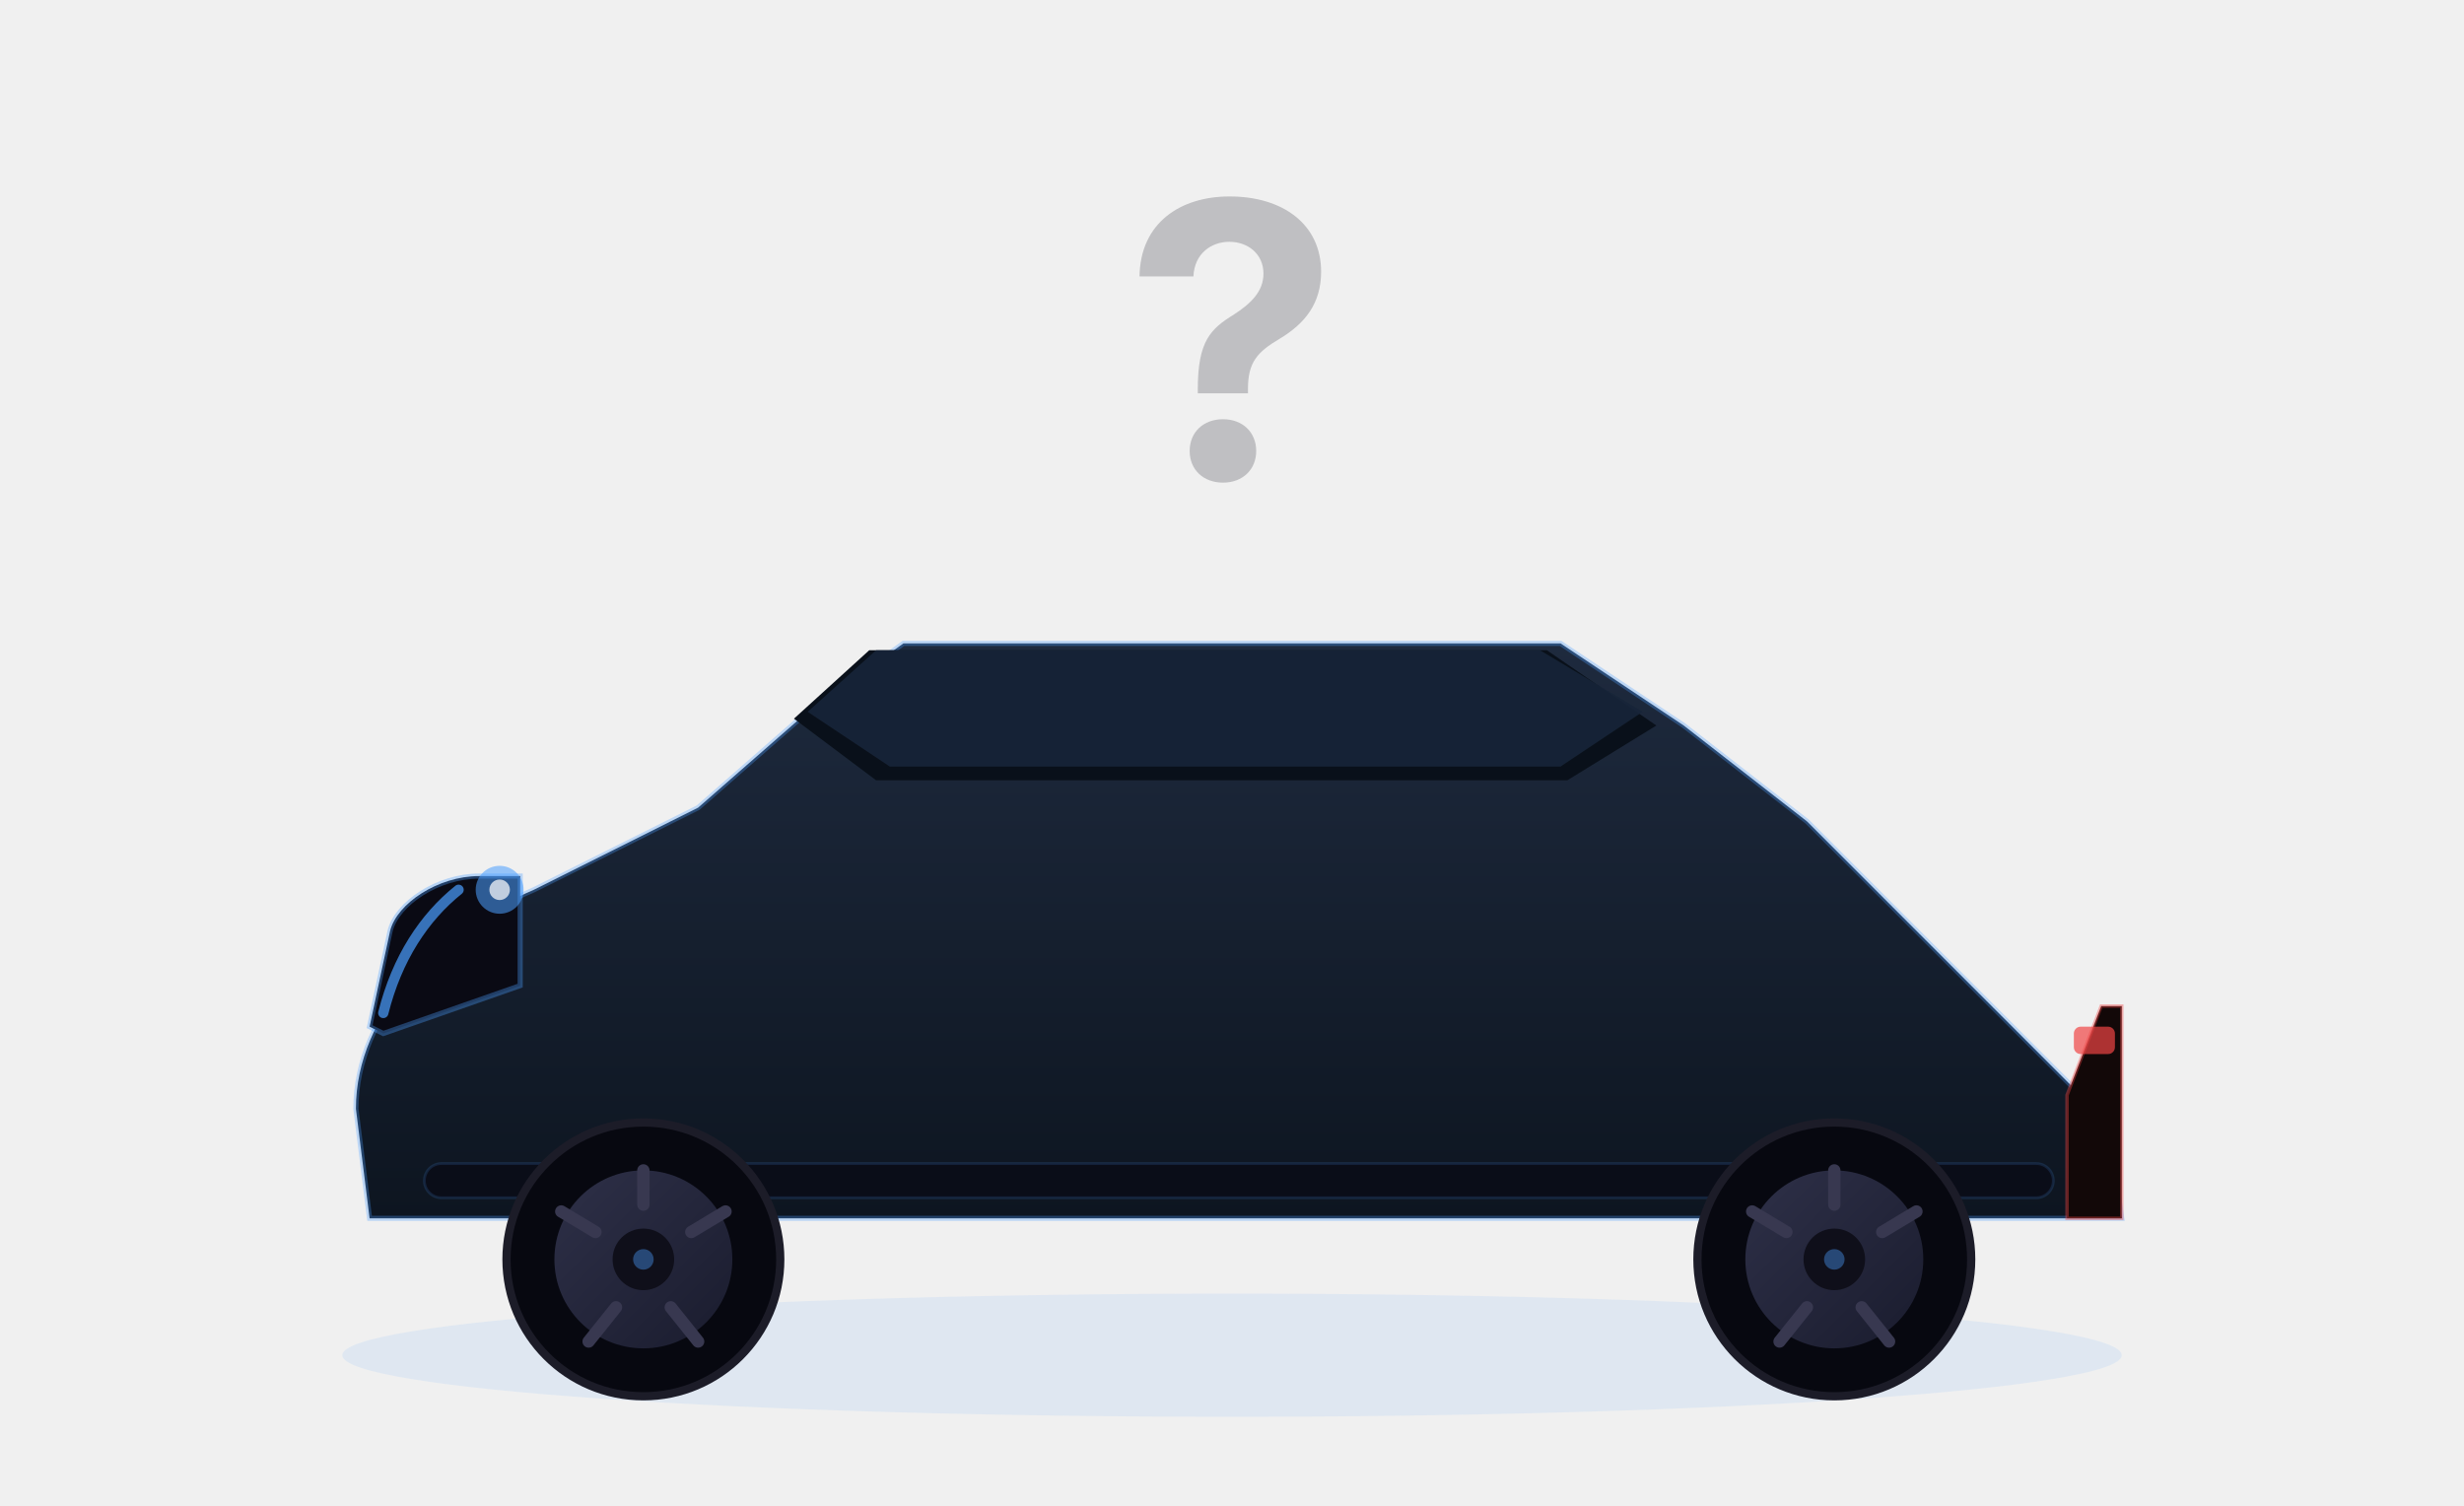
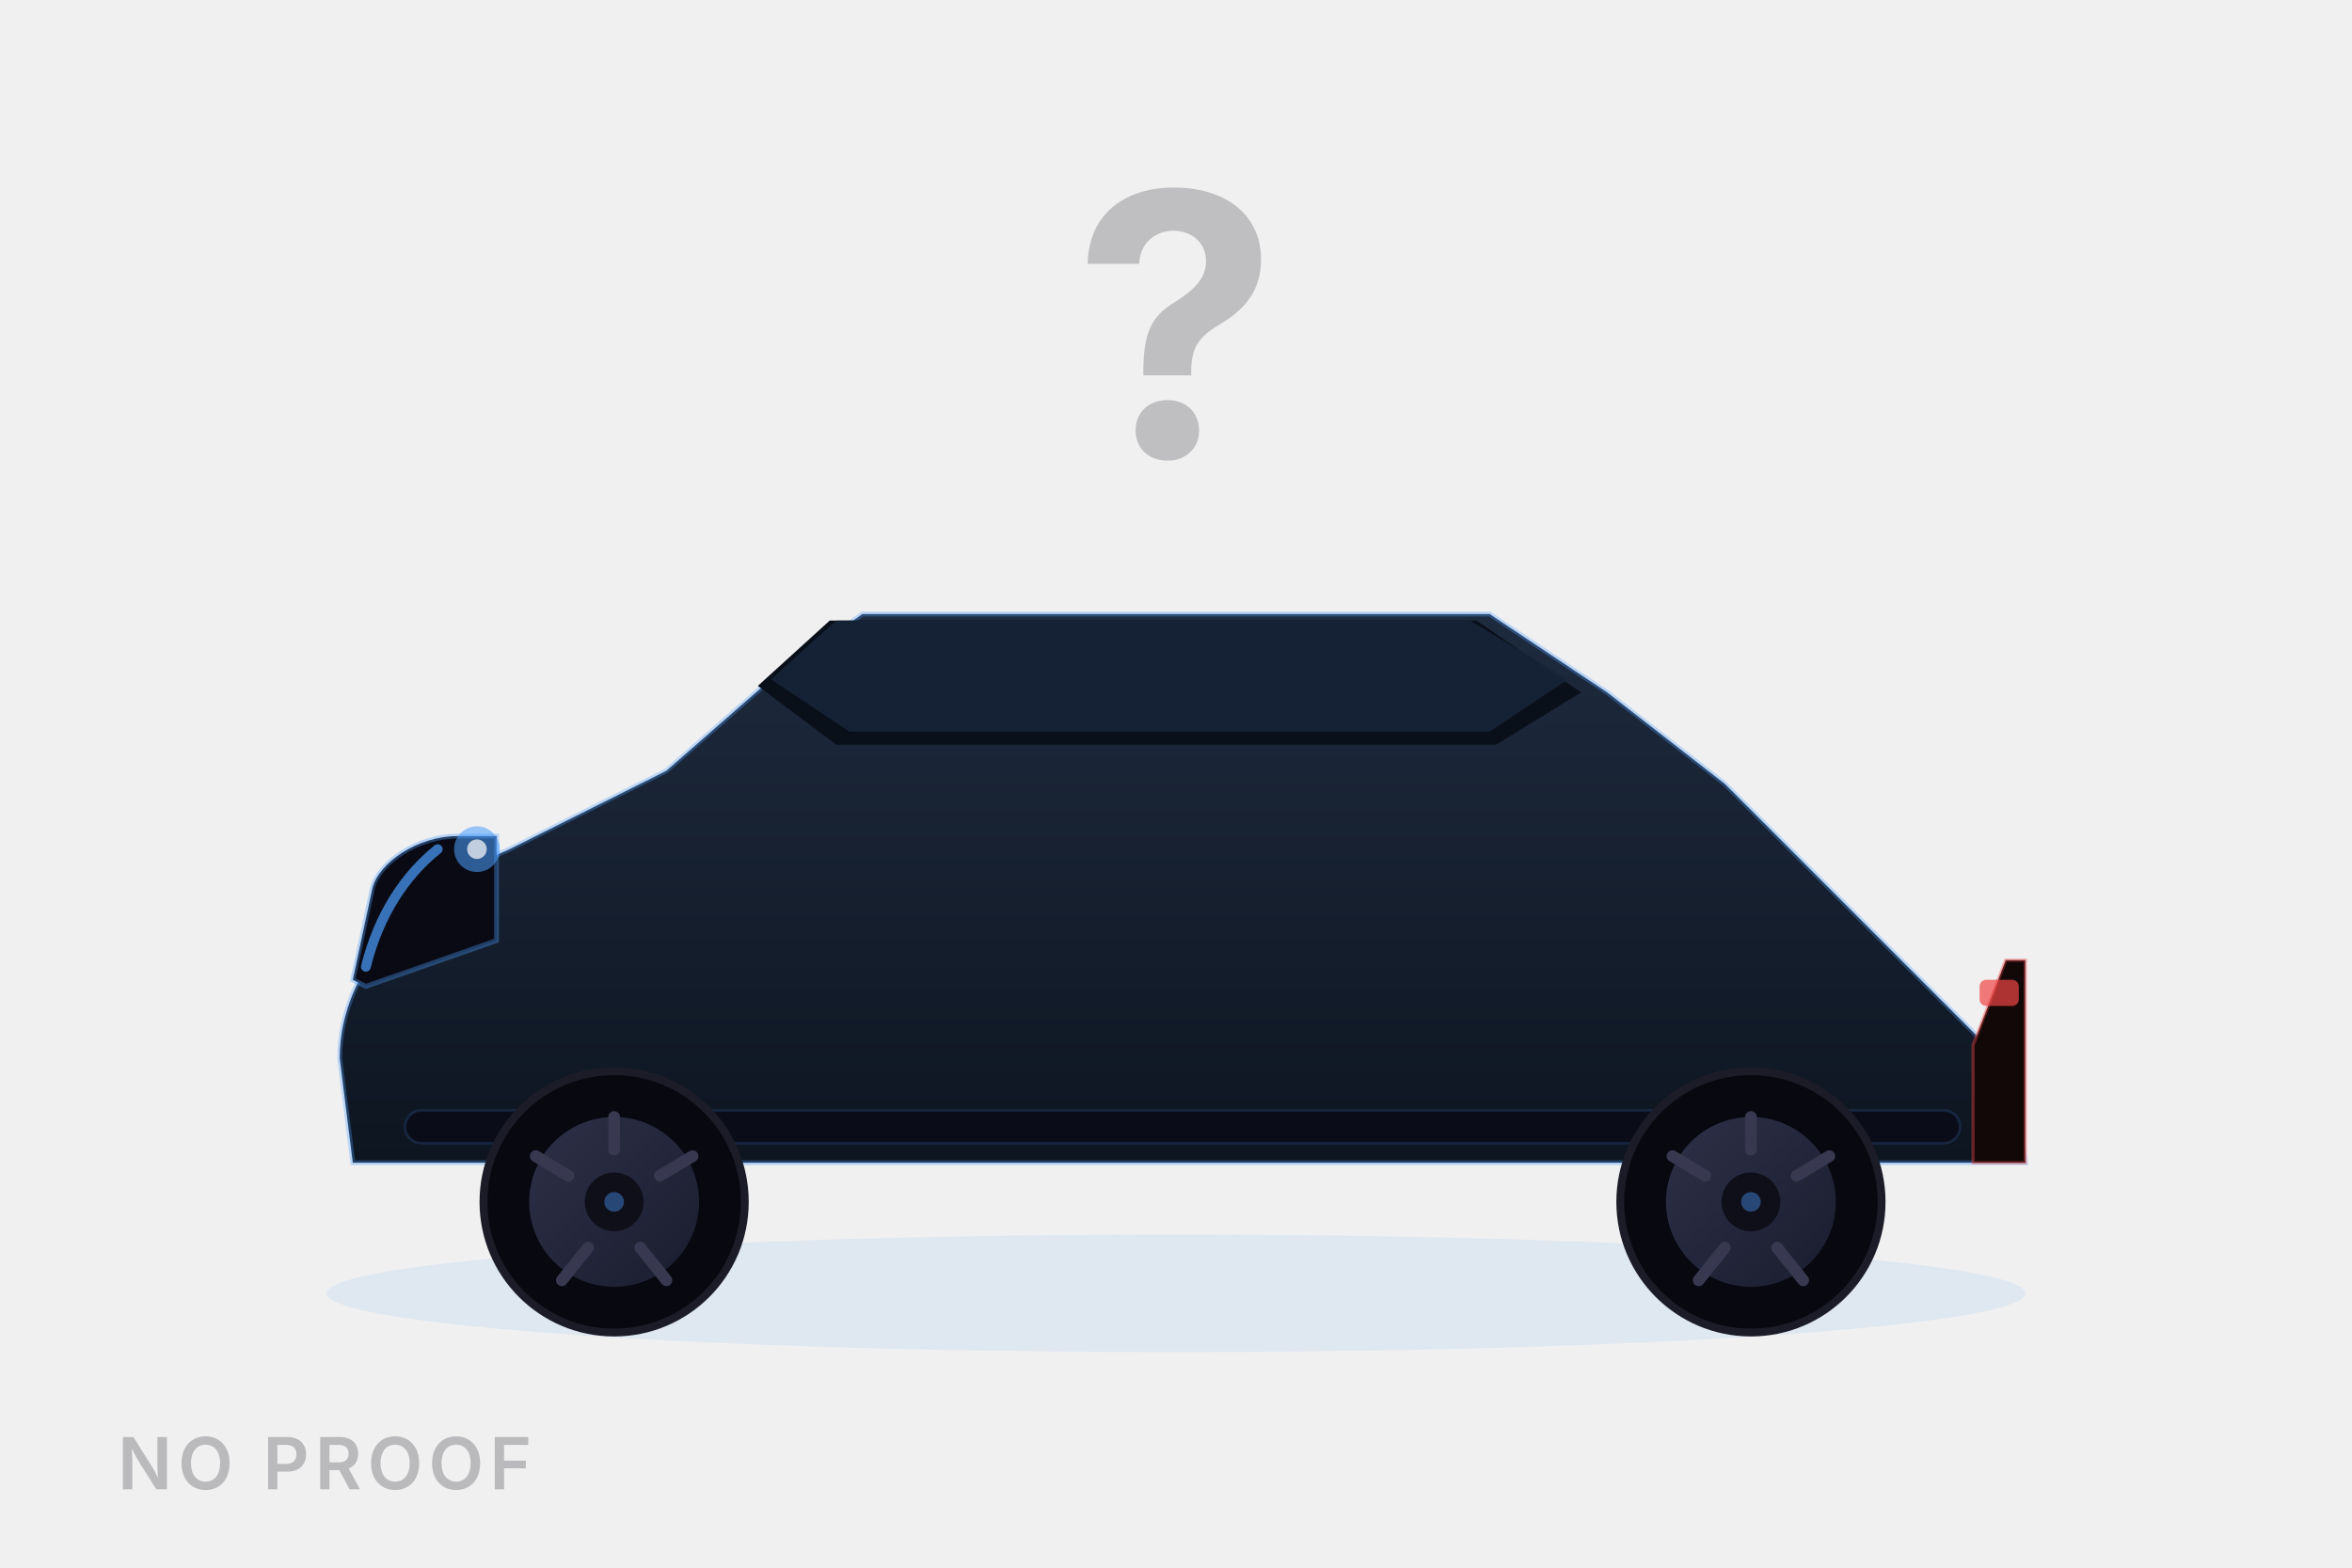
- <svg xmlns="http://www.w3.org/2000/svg" viewBox="0 0 360 220" width="100%" height="100%">
+ <svg xmlns="http://www.w3.org/2000/svg" viewBox="0 0 360 240" width="100%" height="100%">
  <defs>
    <linearGradient id="cg" x1="0" y1="0" x2="0" y2="1">
      <stop offset="0%" stop-color="#1E2A3E" />
      <stop offset="100%" stop-color="#0D1520" />
    </linearGradient>
    <linearGradient id="rg" x1="0" y1="0" x2="1" y2="1">
      <stop offset="0%" stop-color="#2E3048" />
      <stop offset="100%" stop-color="#1A1C2E" />
    </linearGradient>
  </defs>
  <ellipse cx="180" cy="198" rx="130" ry="9" fill="#4B9EFF" opacity="0.10" />
  <path d="M 54,178 L 52,162 C 52,148 64,136 78,130 L 102,118 L 118,104 L 132,94 L 228,94 L 246,106 L 264,120 L 288,144 L 308,164 L 310,178 Z" fill="url(#cg)" stroke="#4B9EFF" stroke-width="0.75" stroke-opacity="0.32" />
  <path d="M 76,178 C 76,173 83,167 94,167 C 105,167 112,173 112,178 Z" fill="#06070E" />
  <path d="M 250,178 C 250,173 257,167 268,167 C 279,167 286,173 286,178 Z" fill="#06070E" />
  <rect x="62" y="170" width="238" height="5" rx="2.5" fill="#0A0D18" stroke="#4B9EFF" stroke-width="0.4" stroke-opacity="0.15" />
  <path d="M 116,105 L 127,95 L 226,95 L 242,106 L 229,114 L 128,114 Z" fill="#09101A" />
  <path d="M 118,104 L 128,95 L 225,95 L 240,104 L 228,112 L 130,112 Z" fill="#162438" opacity="0.9" />
  <path d="M 54,150 L 57,136 C 58,132 64,128 70,128 L 76,128 L 76,144 L 56,151 Z" fill="#0A0A14" stroke="#4B9EFF" stroke-width="0.75" stroke-opacity="0.35" />
  <path d="M 56,148 C 58,140 62,134 67,130" fill="none" stroke="#4B9EFF" stroke-width="1.5" stroke-linecap="round" stroke-opacity="0.7" />
  <circle cx="73" cy="130" r="3.5" fill="#4B9EFF" opacity="0.55" />
  <circle cx="73" cy="130" r="1.5" fill="#FFF" opacity="0.7" />
  <path d="M 302,160 L 307,147 L 310,147 L 310,178 L 302,178 Z" fill="#120808" stroke="#EF4444" stroke-width="0.5" stroke-opacity="0.4" />
  <rect x="303" y="150" width="6" height="4" rx="1" fill="#EF4444" opacity="0.7" />
  <circle cx="94" cy="184" r="20" fill="#070810" stroke="#1C1C28" stroke-width="1.2" />
  <circle cx="94" cy="184" r="13" fill="url(#rg)" />
  <g stroke="#383850" stroke-width="1.8" stroke-linecap="round">
    <line x1="94" y1="171" x2="94" y2="176" />
    <line x1="106" y1="177" x2="101" y2="180" />
    <line x1="102" y1="196" x2="98" y2="191" />
    <line x1="86" y1="196" x2="90" y2="191" />
    <line x1="82" y1="177" x2="87" y2="180" />
  </g>
  <circle cx="94" cy="184" r="4.5" fill="#0F0F1A" />
  <circle cx="94" cy="184" r="1.5" fill="#4B9EFF" opacity="0.4" />
  <circle cx="268" cy="184" r="20" fill="#070810" stroke="#1C1C28" stroke-width="1.2" />
  <circle cx="268" cy="184" r="13" fill="url(#rg)" />
  <g stroke="#383850" stroke-width="1.8" stroke-linecap="round">
    <line x1="268" y1="171" x2="268" y2="176" />
    <line x1="280" y1="177" x2="275" y2="180" />
    <line x1="276" y1="196" x2="272" y2="191" />
    <line x1="260" y1="196" x2="264" y2="191" />
    <line x1="256" y1="177" x2="261" y2="180" />
  </g>
  <circle cx="268" cy="184" r="4.5" fill="#0F0F1A" />
  <circle cx="268" cy="184" r="1.5" fill="#4B9EFF" opacity="0.4" />
  <text x="180" y="70" text-anchor="middle" font-size="56" font-weight="700" fill="#8E8E93" opacity="0.50" font-family="-apple-system,sans-serif">?</text>
+   <text x="18" y="228" font-size="11" fill="#8E8E93" opacity="0.55" font-family="-apple-system,sans-serif" font-weight="600" letter-spacing="0.08em">NO PROOF</text>
</svg>
